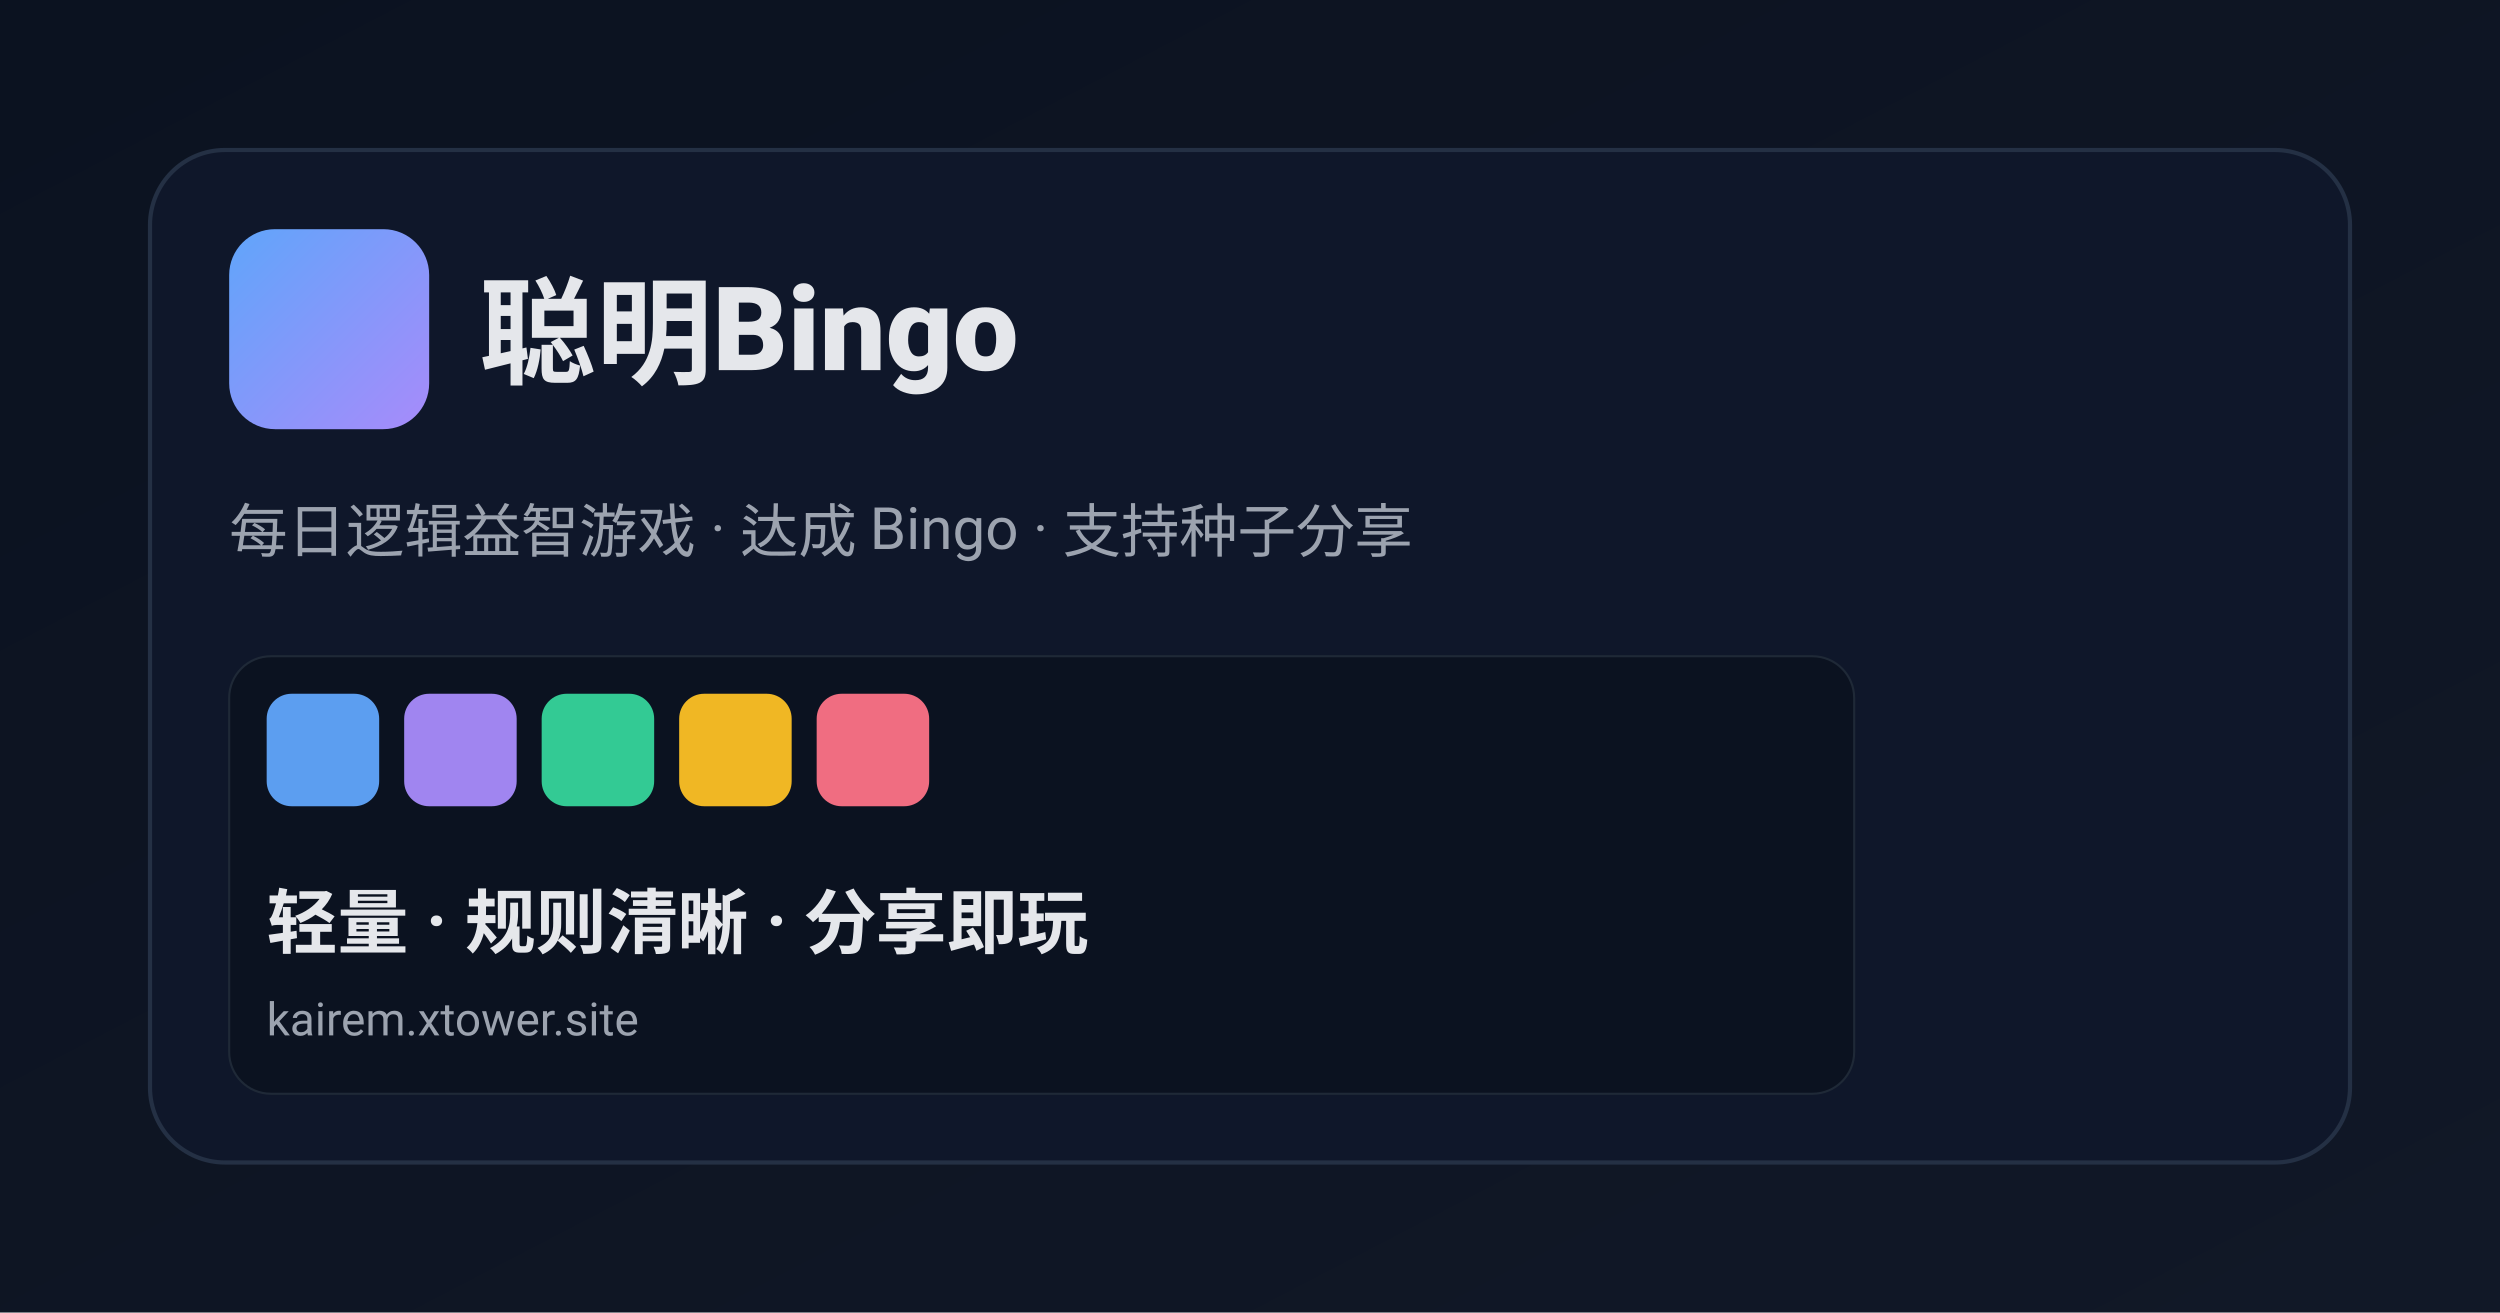
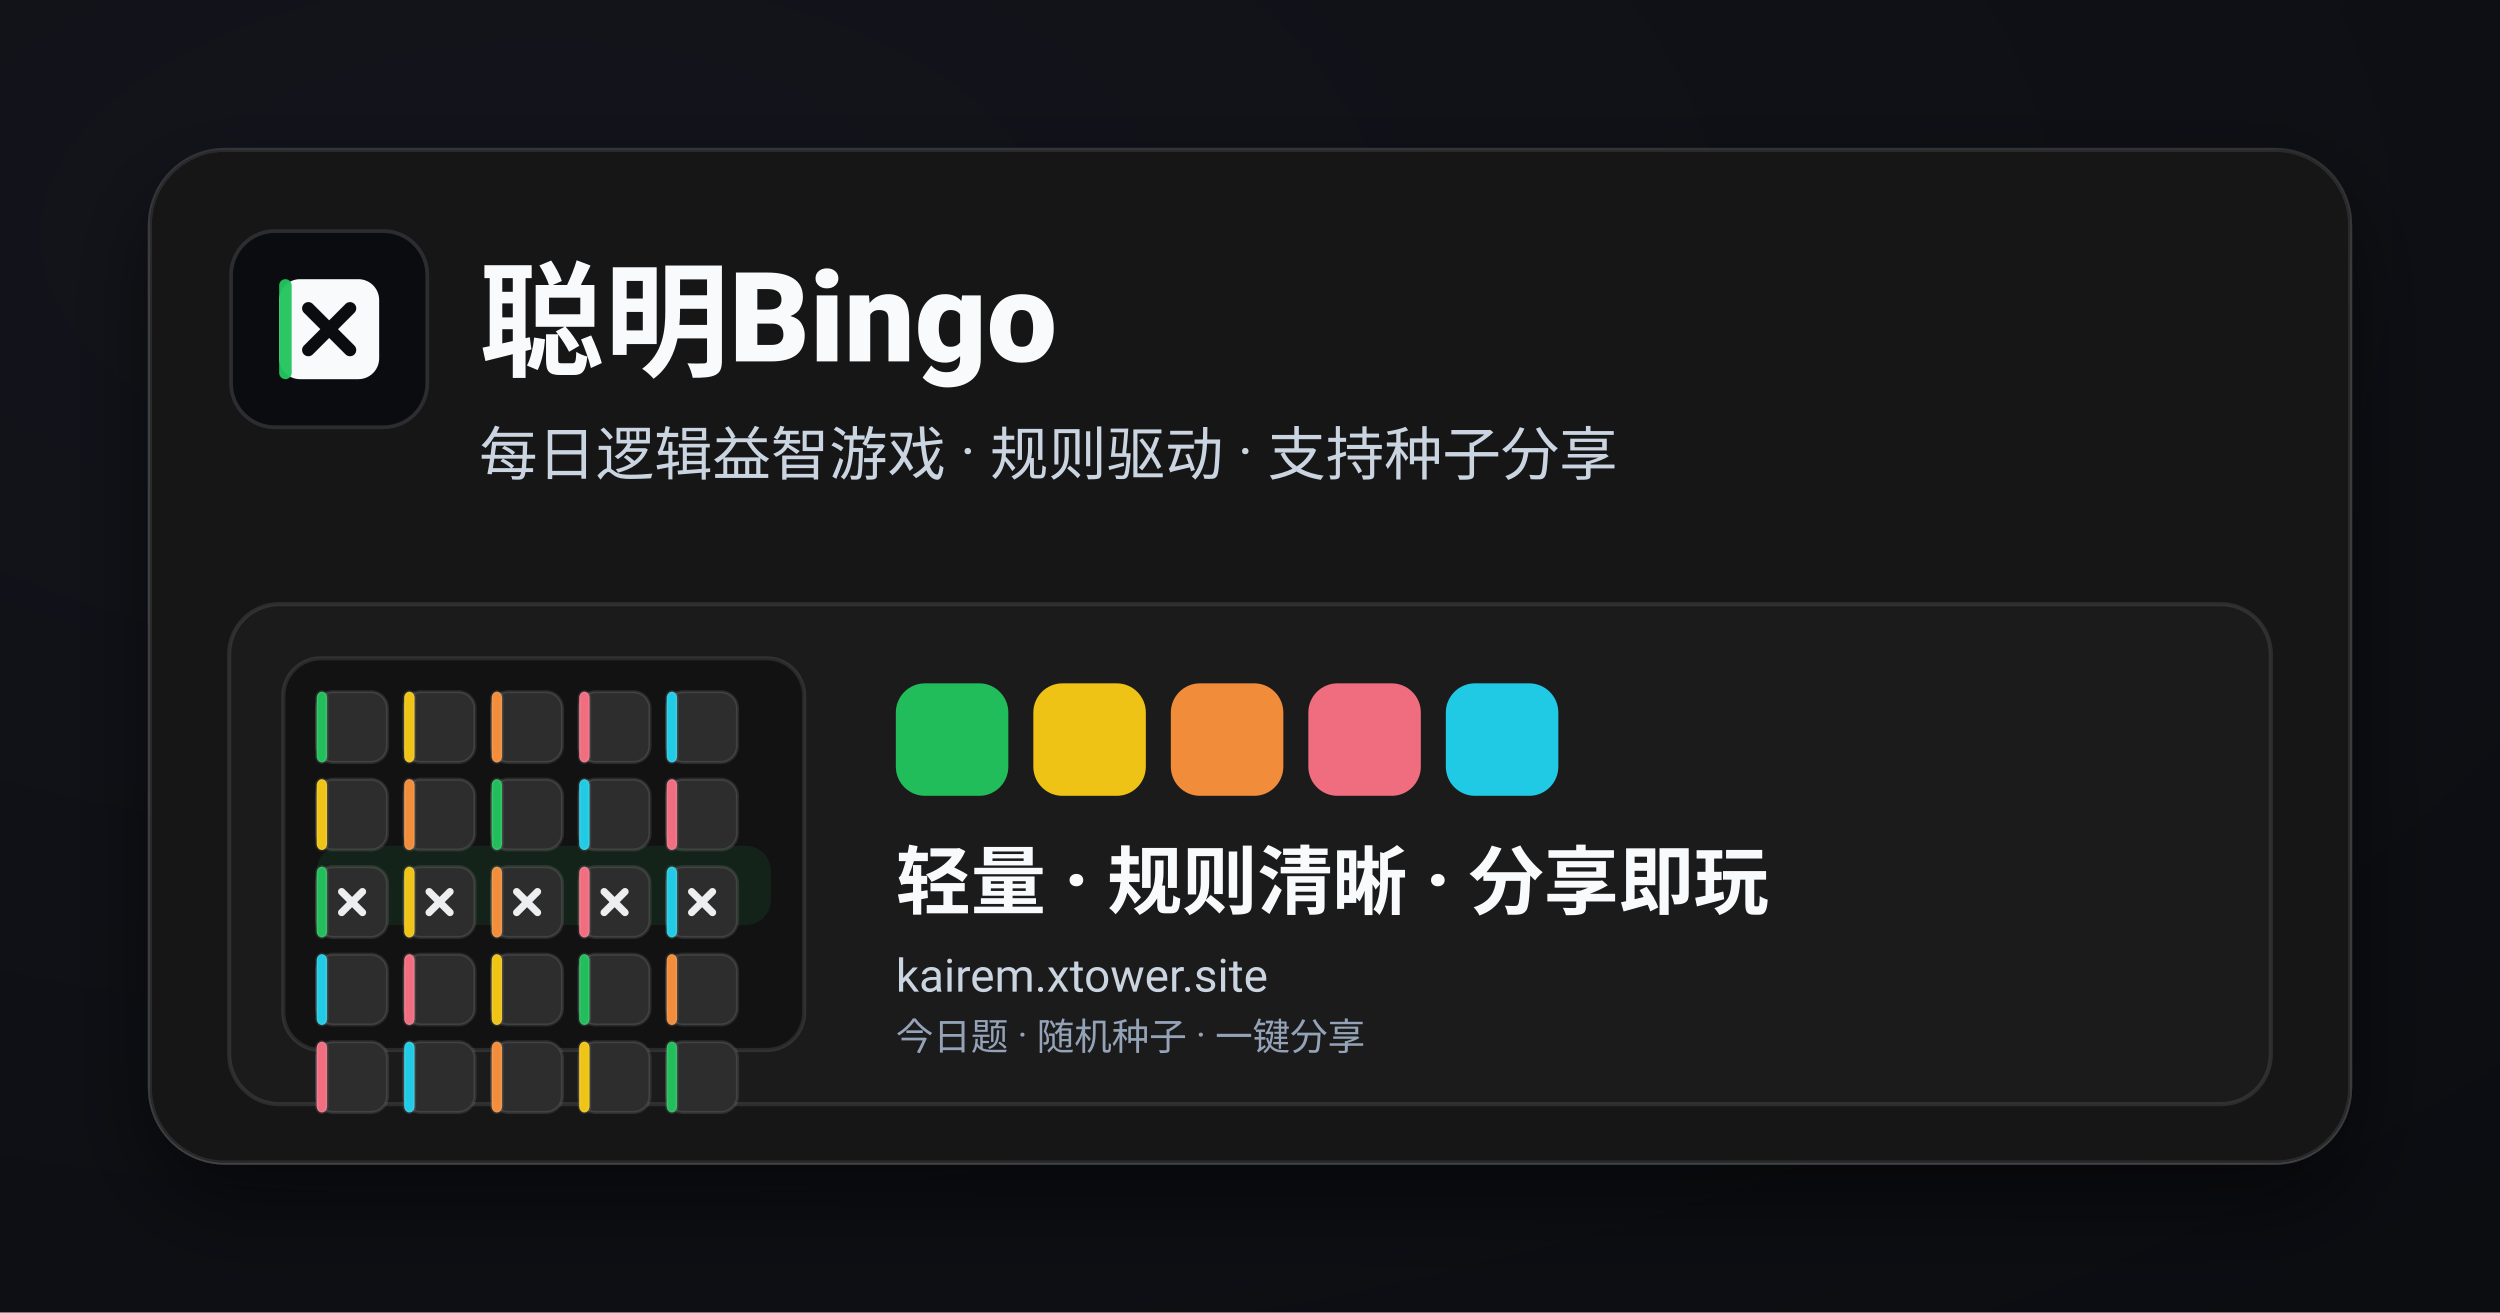
<svg xmlns="http://www.w3.org/2000/svg" width="1200" height="630" viewBox="0 0 1200 630">
  <defs>
-     <linearGradient id="bg" x1="0" y1="0" x2="1" y2="1">
-       <stop offset="0" stop-color="#0b1220" />
-       <stop offset="1" stop-color="#111827" />
-     </linearGradient>
-     <linearGradient id="accent" x1="0" y1="0" x2="1" y2="1">
-       <stop offset="0" stop-color="#60a5fa" />
-       <stop offset="1" stop-color="#a78bfa" />
-     </linearGradient>
+     <radialGradient id="bg" cx="22%" cy="18%" r="120%">
+       <stop offset="0" stop-color="#14151c" />
+       <stop offset="1" stop-color="#0b0c10" />
+     </radialGradient>
+     <filter id="shadow" x="-30%" y="-30%" width="160%" height="160%">
+       <feDropShadow dx="0" dy="18" stdDeviation="22" flood-color="#000000" flood-opacity="0.55" />
+     </filter>
  </defs>
  <rect width="1200" height="630" fill="url(#bg)" />
-   <rect x="72" y="72" width="1056" height="486" rx="36" fill="#0f172a" stroke="#243044" stroke-width="2" />
-   <rect x="110" y="110" width="96" height="96" rx="22" fill="url(#accent)" />
-   <text x="230" y="180" fill="#e5e7eb" font-family="system-ui, -apple-system, Segoe UI, Roboto, Helvetica, Arial" font-size="56" font-weight="800">聪明Bingo</text>
-   <text x="110" y="265" fill="#9ca3af" font-family="system-ui, -apple-system, Segoe UI, Roboto, Helvetica, Arial" font-size="28">
-     每日逻辑益智游戏 · 达成 Bingo · 支持种子分享
+   <rect x="72" y="72" width="1056" height="486" rx="36" fill="#121212" stroke="#ffffff" stroke-opacity="0.10" stroke-width="2" filter="url(#shadow)" />
+   <g transform="translate(110,110)">
+     <rect x="0" y="0" width="96" height="96" rx="22" fill="#0b0c10" />
+     <rect x="0.9" y="0.9" width="94.2" height="94.2" rx="21.1" fill="none" stroke="#ffffff" stroke-opacity="0.14" stroke-width="1.8" />
+     <rect x="24" y="24" width="48" height="48" rx="10" fill="#f8fafc" />
+     <rect x="24" y="24" width="6" height="48" rx="3" fill="#22c55e" opacity="0.96" />
+     <path d="M38 38L58 58M38 58L58 38" fill="none" stroke="#0b0c10" stroke-width="6" stroke-linecap="round" stroke-linejoin="round" />
+   </g>
+   <text x="230" y="176" fill="#f8fafc" font-family="system-ui, -apple-system, Segoe UI, Roboto, Helvetica, Arial" font-size="60" font-weight="850">聪明Bingo</text>
+   <text x="230" y="228" fill="#cbd5e1" font-family="system-ui, -apple-system, Segoe UI, Roboto, Helvetica, Arial" font-size="28">
+     每日逻辑益智游戏 · 规则驱动 · 支持种子分享
  </text>
-   <g transform="translate(110,315)">
-     <rect x="0" y="0" width="780" height="210" rx="20" fill="#0b1220" stroke="#1f2937" />
-     <g opacity="0.95">
-       <rect x="18" y="18" width="54" height="54" rx="12" fill="#60a5fa" />
-       <rect x="84" y="18" width="54" height="54" rx="12" fill="#a78bfa" />
-       <rect x="150" y="18" width="54" height="54" rx="12" fill="#34d399" />
-       <rect x="216" y="18" width="54" height="54" rx="12" fill="#fbbf24" />
-       <rect x="282" y="18" width="54" height="54" rx="12" fill="#fb7185" />
+   <g transform="translate(110,290)">
+     <rect x="0" y="0" width="980" height="240" rx="24" fill="#1b1b1b" stroke="#ffffff" stroke-opacity="0.10" stroke-width="2" />
+     <g transform="translate(26,26)">
+       <rect x="0" y="0" width="250" height="188" rx="18" fill="#121212" stroke="#ffffff" stroke-opacity="0.10" stroke-width="2" />
+       <rect x="16" y="90" width="218" height="38" rx="12" fill="#22c55e" opacity="0.10" />
+       <g transform="translate(16,16)" stroke="#ffffff" stroke-opacity="0.10" stroke-width="1.5">
+         <g transform="translate(0,0)">
+           <rect width="34" height="34" rx="8" fill="#2d2d2d" />
+           <rect x="0" y="0" width="5" height="34" rx="3" fill="#22c55e" opacity="0.95" />
+         </g>
+         <g transform="translate(42,0)">
+           <rect width="34" height="34" rx="8" fill="#2d2d2d" />
+           <rect x="0" y="0" width="5" height="34" rx="3" fill="#facc15" opacity="0.95" />
+         </g>
+         <g transform="translate(84,0)">
+           <rect width="34" height="34" rx="8" fill="#2d2d2d" />
+           <rect x="0" y="0" width="5" height="34" rx="3" fill="#fb923c" opacity="0.95" />
+         </g>
+         <g transform="translate(126,0)">
+           <rect width="34" height="34" rx="8" fill="#2d2d2d" />
+           <rect x="0" y="0" width="5" height="34" rx="3" fill="#fb7185" opacity="0.95" />
+         </g>
+         <g transform="translate(168,0)">
+           <rect width="34" height="34" rx="8" fill="#2d2d2d" />
+           <rect x="0" y="0" width="5" height="34" rx="3" fill="#22d3ee" opacity="0.95" />
+         </g>
+         <g transform="translate(0,42)">
+           <rect width="34" height="34" rx="8" fill="#2d2d2d" />
+           <rect x="0" y="0" width="5" height="34" rx="3" fill="#facc15" opacity="0.95" />
+         </g>
+         <g transform="translate(42,42)">
+           <rect width="34" height="34" rx="8" fill="#2d2d2d" />
+           <rect x="0" y="0" width="5" height="34" rx="3" fill="#fb923c" opacity="0.95" />
+         </g>
+         <g transform="translate(84,42)">
+           <rect width="34" height="34" rx="8" fill="#2d2d2d" />
+           <rect x="0" y="0" width="5" height="34" rx="3" fill="#22c55e" opacity="0.95" />
+         </g>
+         <g transform="translate(126,42)">
+           <rect width="34" height="34" rx="8" fill="#2d2d2d" />
+           <rect x="0" y="0" width="5" height="34" rx="3" fill="#22d3ee" opacity="0.95" />
+         </g>
+         <g transform="translate(168,42)">
+           <rect width="34" height="34" rx="8" fill="#2d2d2d" />
+           <rect x="0" y="0" width="5" height="34" rx="3" fill="#fb7185" opacity="0.95" />
+         </g>
+         <g transform="translate(0,84)">
+           <rect width="34" height="34" rx="8" fill="#2d2d2d" />
+           <rect x="0" y="0" width="5" height="34" rx="3" fill="#22c55e" opacity="0.95" />
+           <path d="M12 12L22 22M12 22L22 12" stroke="#f8fafc" stroke-opacity="0.94" stroke-width="3.5" stroke-linecap="round" stroke-linejoin="round" />
+         </g>
+         <g transform="translate(42,84)">
+           <rect width="34" height="34" rx="8" fill="#2d2d2d" />
+           <rect x="0" y="0" width="5" height="34" rx="3" fill="#facc15" opacity="0.95" />
+           <path d="M12 12L22 22M12 22L22 12" stroke="#f8fafc" stroke-opacity="0.94" stroke-width="3.5" stroke-linecap="round" stroke-linejoin="round" />
+         </g>
+         <g transform="translate(84,84)">
+           <rect width="34" height="34" rx="8" fill="#2d2d2d" />
+           <rect x="0" y="0" width="5" height="34" rx="3" fill="#fb923c" opacity="0.95" />
+           <path d="M12 12L22 22M12 22L22 12" stroke="#f8fafc" stroke-opacity="0.94" stroke-width="3.5" stroke-linecap="round" stroke-linejoin="round" />
+         </g>
+         <g transform="translate(126,84)">
+           <rect width="34" height="34" rx="8" fill="#2d2d2d" />
+           <rect x="0" y="0" width="5" height="34" rx="3" fill="#fb7185" opacity="0.95" />
+           <path d="M12 12L22 22M12 22L22 12" stroke="#f8fafc" stroke-opacity="0.94" stroke-width="3.5" stroke-linecap="round" stroke-linejoin="round" />
+         </g>
+         <g transform="translate(168,84)">
+           <rect width="34" height="34" rx="8" fill="#2d2d2d" />
+           <rect x="0" y="0" width="5" height="34" rx="3" fill="#22d3ee" opacity="0.95" />
+           <path d="M12 12L22 22M12 22L22 12" stroke="#f8fafc" stroke-opacity="0.94" stroke-width="3.5" stroke-linecap="round" stroke-linejoin="round" />
+         </g>
+         <g transform="translate(0,126)">
+           <rect width="34" height="34" rx="8" fill="#2d2d2d" />
+           <rect x="0" y="0" width="5" height="34" rx="3" fill="#22d3ee" opacity="0.95" />
+         </g>
+         <g transform="translate(42,126)">
+           <rect width="34" height="34" rx="8" fill="#2d2d2d" />
+           <rect x="0" y="0" width="5" height="34" rx="3" fill="#fb7185" opacity="0.95" />
+         </g>
+         <g transform="translate(84,126)">
+           <rect width="34" height="34" rx="8" fill="#2d2d2d" />
+           <rect x="0" y="0" width="5" height="34" rx="3" fill="#facc15" opacity="0.95" />
+         </g>
+         <g transform="translate(126,126)">
+           <rect width="34" height="34" rx="8" fill="#2d2d2d" />
+           <rect x="0" y="0" width="5" height="34" rx="3" fill="#22c55e" opacity="0.95" />
+         </g>
+         <g transform="translate(168,126)">
+           <rect width="34" height="34" rx="8" fill="#2d2d2d" />
+           <rect x="0" y="0" width="5" height="34" rx="3" fill="#fb923c" opacity="0.95" />
+         </g>
+         <g transform="translate(0,168)">
+           <rect width="34" height="34" rx="8" fill="#2d2d2d" />
+           <rect x="0" y="0" width="5" height="34" rx="3" fill="#fb7185" opacity="0.95" />
+         </g>
+         <g transform="translate(42,168)">
+           <rect width="34" height="34" rx="8" fill="#2d2d2d" />
+           <rect x="0" y="0" width="5" height="34" rx="3" fill="#22d3ee" opacity="0.95" />
+         </g>
+         <g transform="translate(84,168)">
+           <rect width="34" height="34" rx="8" fill="#2d2d2d" />
+           <rect x="0" y="0" width="5" height="34" rx="3" fill="#fb923c" opacity="0.95" />
+         </g>
+         <g transform="translate(126,168)">
+           <rect width="34" height="34" rx="8" fill="#2d2d2d" />
+           <rect x="0" y="0" width="5" height="34" rx="3" fill="#facc15" opacity="0.95" />
+         </g>
+         <g transform="translate(168,168)">
+           <rect width="34" height="34" rx="8" fill="#2d2d2d" />
+           <rect x="0" y="0" width="5" height="34" rx="3" fill="#22c55e" opacity="0.95" />
+         </g>
+       </g>
    </g>
-     <text x="18" y="140" fill="#e5e7eb" font-family="system-ui, -apple-system, Segoe UI, Roboto, Helvetica, Arial" font-size="34" font-weight="750">
+     <g transform="translate(320,38)" opacity="0.95">
+       <rect x="0" y="0" width="54" height="54" rx="14" fill="#22c55e" />
+       <rect x="66" y="0" width="54" height="54" rx="14" fill="#facc15" />
+       <rect x="132" y="0" width="54" height="54" rx="14" fill="#fb923c" />
+       <rect x="198" y="0" width="54" height="54" rx="14" fill="#fb7185" />
+       <rect x="264" y="0" width="54" height="54" rx="14" fill="#22d3ee" />
+     </g>
+     <text x="320" y="146" fill="#f8fafc" font-family="system-ui, -apple-system, Segoe UI, Roboto, Helvetica, Arial" font-size="36" font-weight="800">
      轻量 · 规则清晰 · 分享即玩
    </text>
-     <text x="18" y="182" fill="#9ca3af" font-family="system-ui, -apple-system, Segoe UI, Roboto, Helvetica, Arial" font-size="22">
+     <text x="320" y="186" fill="#cbd5e1" font-family="system-ui, -apple-system, Segoe UI, Roboto, Helvetica, Arial" font-size="22">
      kairem.xtower.site
+     </text>
+     <text x="320" y="214" fill="#94a3b8" font-family="system-ui, -apple-system, Segoe UI, Roboto, Helvetica, Arial" font-size="18">
+       今日题 · 随机种子 · 一键分享
    </text>
  </g>
</svg>
